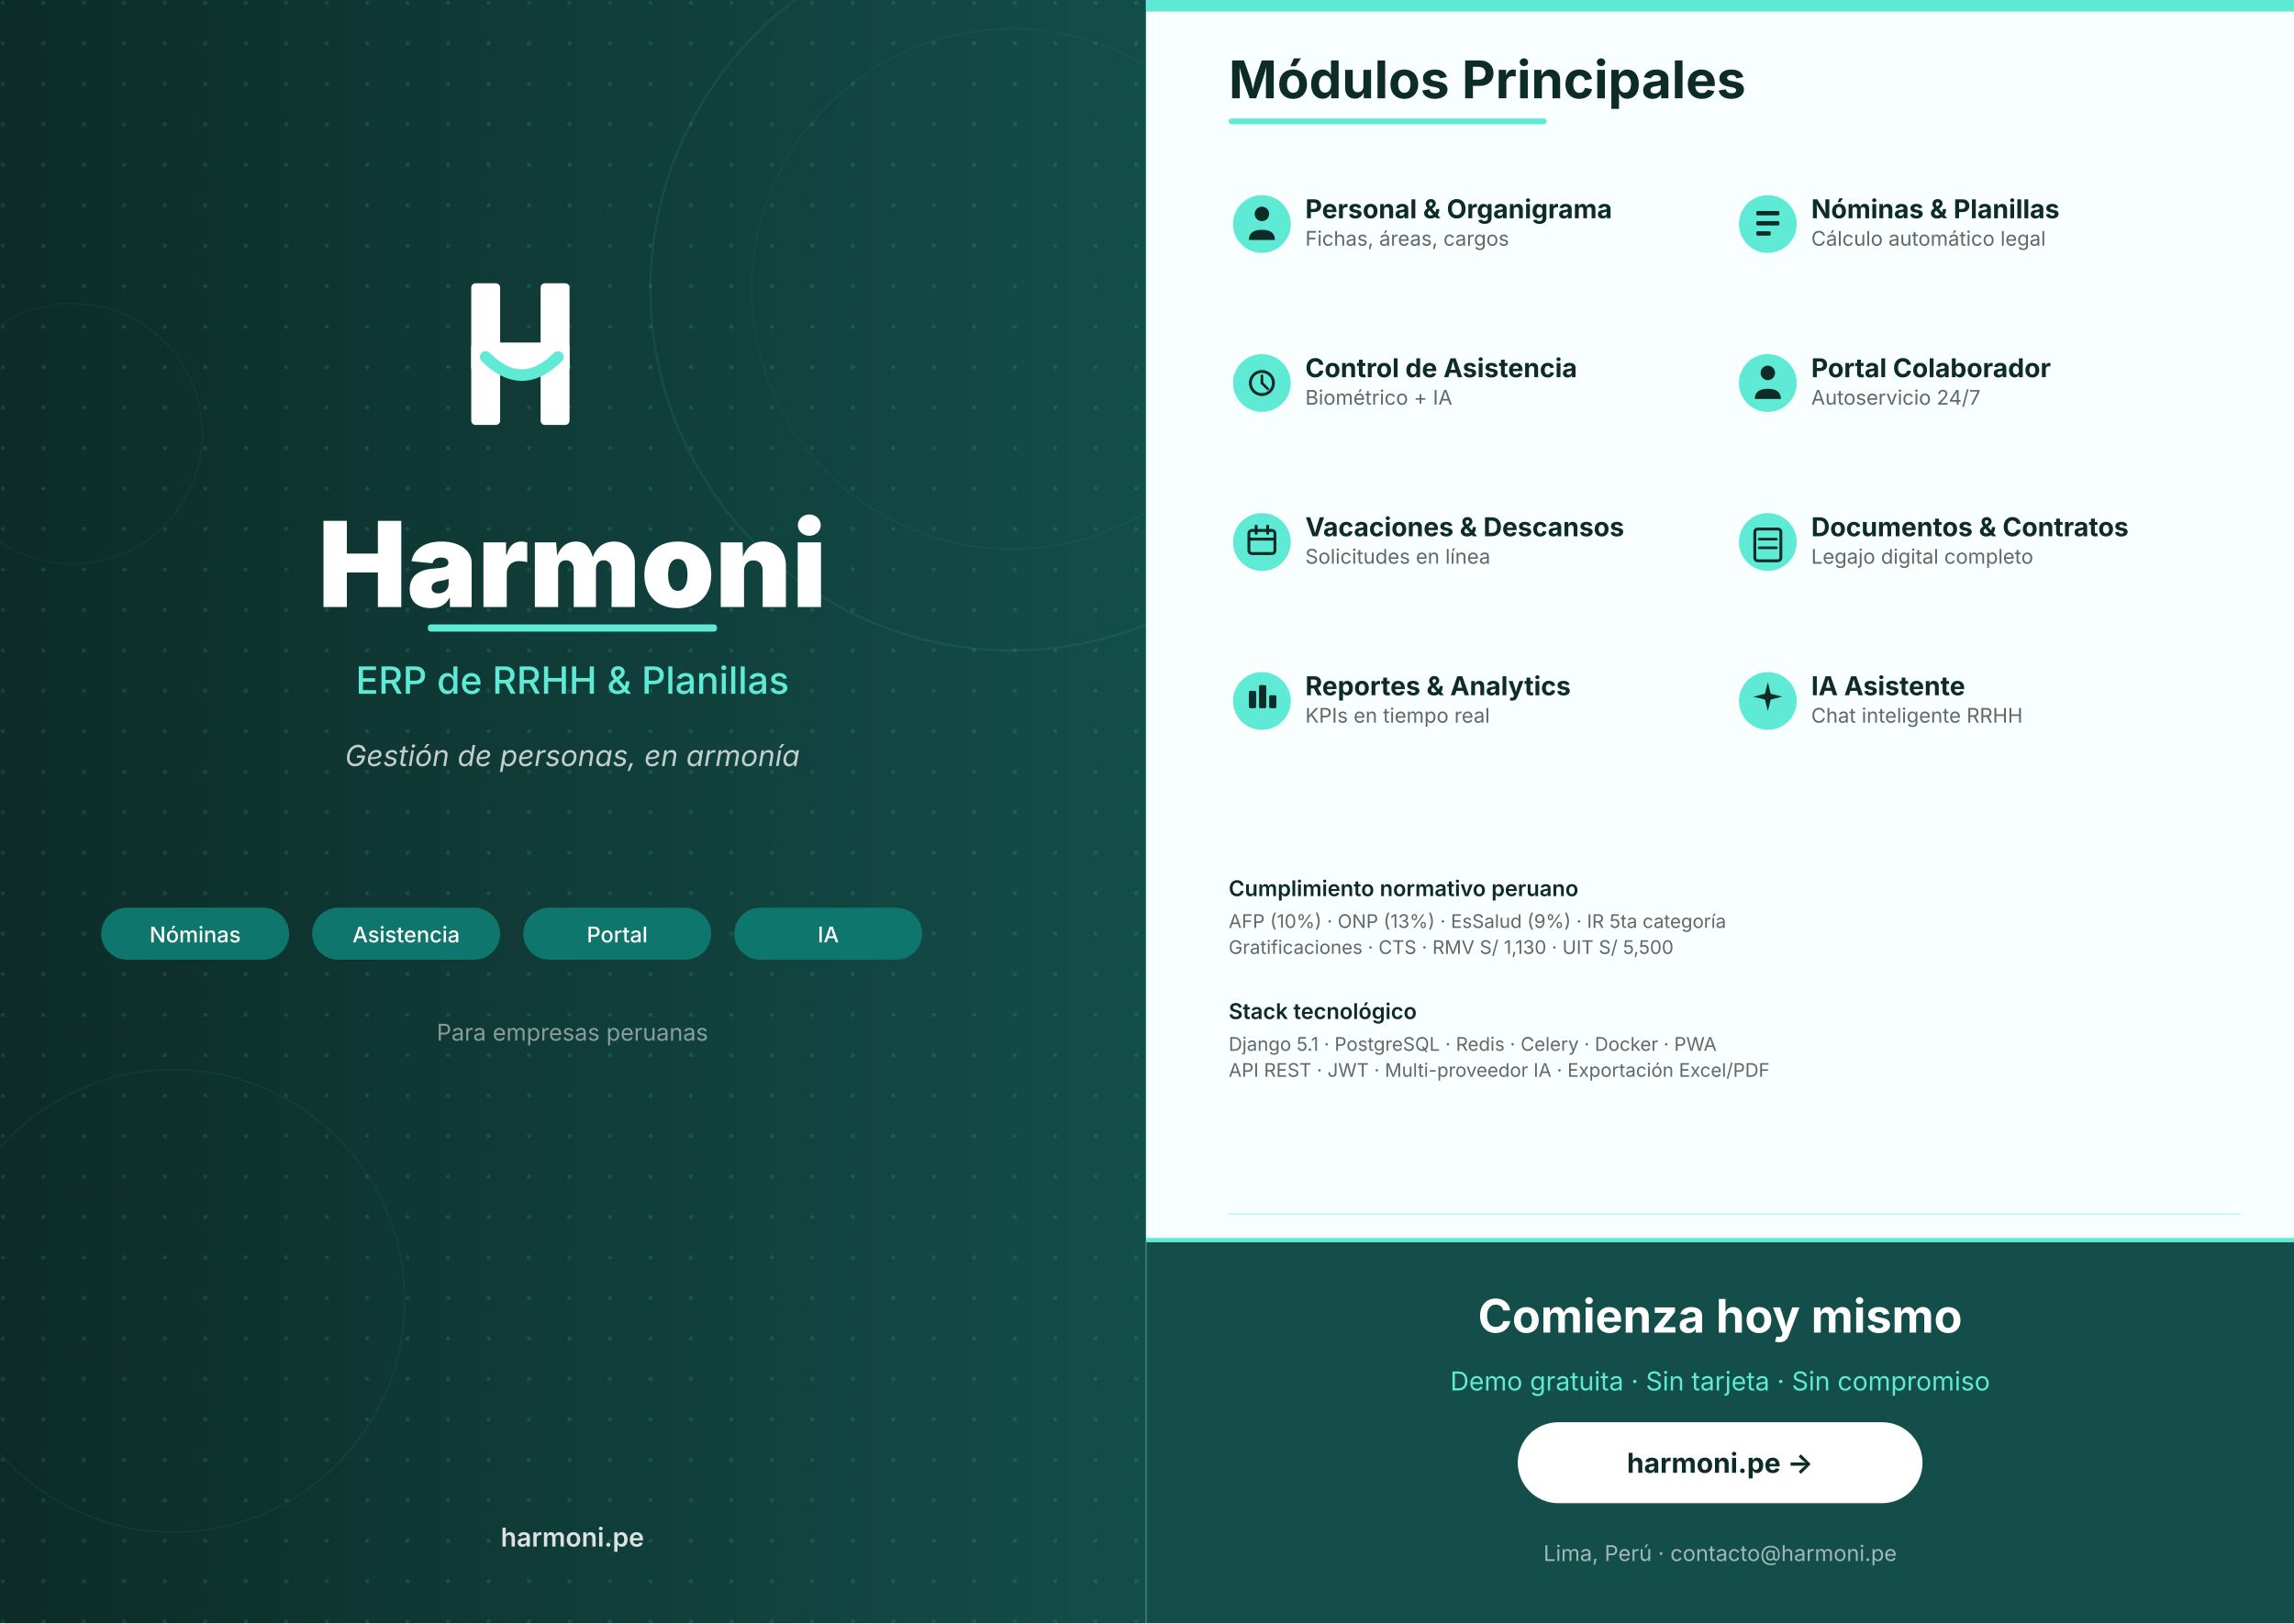
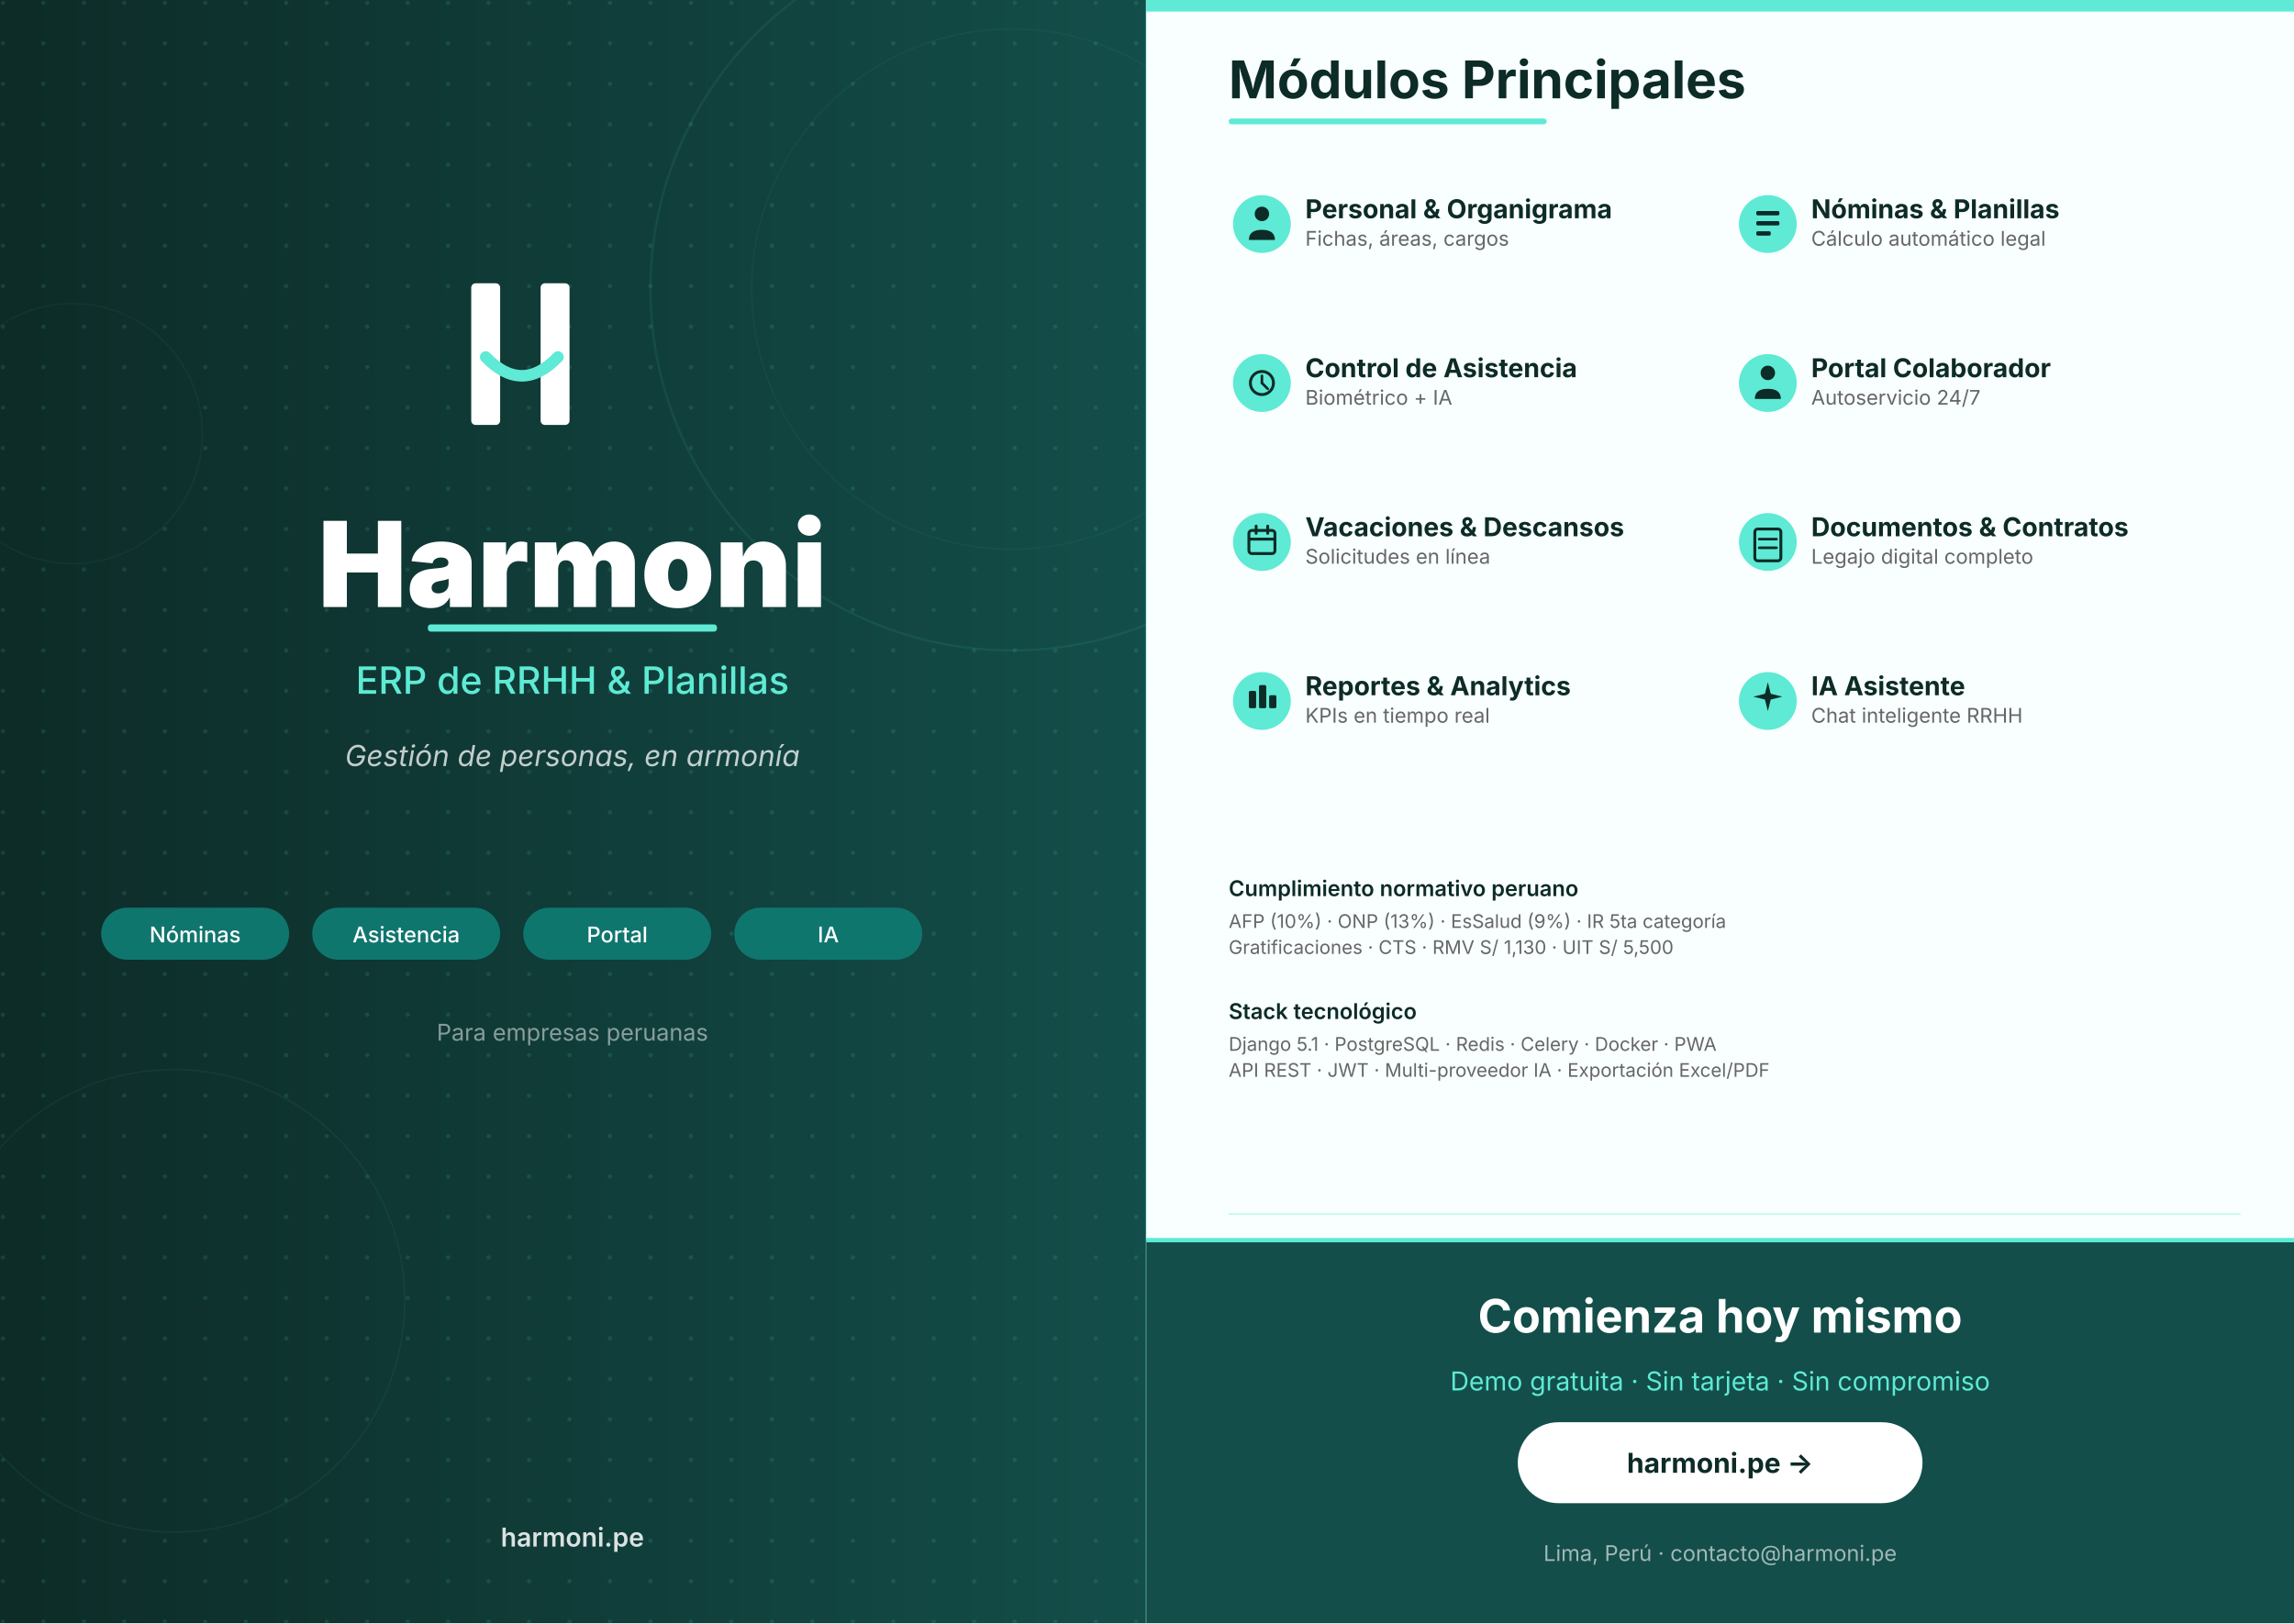
<svg xmlns="http://www.w3.org/2000/svg" width="1587" height="1123" viewBox="0 0 1587 1123" font-family="'Inter', 'Segoe UI', Arial, sans-serif">
  <defs>
    <linearGradient id="coverGrad" x1="0%" y1="0%" x2="100%" y2="0%">
      <stop offset="0%" stop-color="#0d2b27" />
      <stop offset="100%" stop-color="#134e4a" />
    </linearGradient>
    <filter id="cardShadow" x="-5%" y="-5%" width="115%" height="125%">
      <feDropShadow dx="0" dy="2" stdDeviation="5" flood-color="#0d2b27" flood-opacity="0.12" />
    </filter>
    <pattern id="dotGrid" x="0" y="0" width="28" height="28" patternUnits="userSpaceOnUse">
      <circle cx="2" cy="2" r="1.5" fill="#5eead4" opacity="0.12" />
    </pattern>
  </defs>
  <rect x="0" y="0" width="793" height="1123" fill="url(#coverGrad)" />
  <rect x="0" y="0" width="793" height="1123" fill="url(#dotGrid)" />
  <circle cx="700" cy="200" r="250" stroke="#5eead4" stroke-width="1.5" opacity="0.08" fill="none" />
  <circle cx="700" cy="200" r="180" stroke="#5eead4" stroke-width="1" opacity="0.05" fill="none" />
  <circle cx="120" cy="900" r="160" stroke="#5eead4" stroke-width="1" opacity="0.06" fill="none" />
  <circle cx="50" cy="300" r="90" stroke="#5eead4" stroke-width="1" opacity="0.05" fill="none" />
  <rect x="326" y="196" width="20" height="98" fill="white" rx="3" />
  <rect x="374" y="196" width="20" height="98" fill="white" rx="3" />
-   <rect x="326" y="237" width="68" height="20" fill="white" rx="3" />
-   <path d="M 336,247 Q 361,272 386,247" stroke="#5eead4" stroke-width="8" fill="none" stroke-linecap="round" />
+   <path d="M 336,247 Q 361,273 386,247" stroke="#5eead4" stroke-width="8" fill="none" stroke-linecap="round" />
  <text x="396" y="420" font-size="82" font-weight="900" fill="white" text-anchor="middle">Harmoni</text>
  <rect x="296" y="432" width="200" height="5" fill="#5eead4" rx="2" />
  <text x="396" y="480" font-size="26" fill="#5eead4" text-anchor="middle" font-weight="500">ERP de RRHH &amp; Planillas</text>
  <text x="396" y="530" font-size="20" fill="rgba(255,255,255,0.75)" text-anchor="middle" font-style="italic">Gestión de personas, en armonía</text>
  <rect x="70" y="628" width="130" height="36" fill="#0f766e" rx="18" />
  <text x="135" y="652" font-size="15" fill="white" text-anchor="middle" font-weight="500">Nóminas</text>
  <rect x="216" y="628" width="130" height="36" fill="#0f766e" rx="18" />
  <text x="281" y="652" font-size="15" fill="white" text-anchor="middle" font-weight="500">Asistencia</text>
  <rect x="362" y="628" width="130" height="36" fill="#0f766e" rx="18" />
  <text x="427" y="652" font-size="15" fill="white" text-anchor="middle" font-weight="500">Portal</text>
  <rect x="508" y="628" width="130" height="36" fill="#0f766e" rx="18" />
  <text x="573" y="652" font-size="15" fill="white" text-anchor="middle" font-weight="500">IA</text>
  <text x="396" y="720" font-size="16" fill="rgba(255,255,255,0.5)" text-anchor="middle">Para empresas peruanas</text>
  <text x="396" y="1070" font-size="18" fill="white" text-anchor="middle" font-weight="600" opacity="0.85">harmoni.pe</text>
  <line x1="793" y1="0" x2="793" y2="1123" stroke="#5eead4" stroke-width="1.5" opacity="0.3" />
  <rect x="793" y="0" width="794" height="1123" fill="#f8fffe" />
  <rect x="793" y="0" width="794" height="8" fill="#5eead4" />
  <text x="850" y="68" font-size="36" font-weight="700" fill="#0d2b27">Módulos Principales</text>
  <rect x="850" y="82" width="220" height="4" fill="#5eead4" rx="2" />
  <circle cx="873" cy="155" r="20" fill="#5eead4" />
  <circle cx="873" cy="148" r="5" fill="#0d2b27" />
  <path d="M 864,166 Q 864,159 873,159 Q 882,159 882,166" fill="#0d2b27" />
  <text x="903" y="151" font-size="18" font-weight="700" fill="#0d2b27">Personal &amp; Organigrama</text>
  <text x="903" y="170" font-size="14" fill="#666666">Fichas, áreas, cargos</text>
  <circle cx="1223" cy="155" r="20" fill="#5eead4" />
  <rect x="1215" y="146" width="16" height="3" fill="#0d2b27" rx="1" />
  <rect x="1215" y="153" width="16" height="3" fill="#0d2b27" rx="1" />
  <rect x="1215" y="160" width="10" height="3" fill="#0d2b27" rx="1" />
  <text x="1253" y="151" font-size="18" font-weight="700" fill="#0d2b27">Nóminas &amp; Planillas</text>
  <text x="1253" y="170" font-size="14" fill="#666666">Cálculo automático legal</text>
  <circle cx="873" cy="265" r="20" fill="#5eead4" />
  <circle cx="873" cy="265" r="8" fill="none" stroke="#0d2b27" stroke-width="2" />
  <line x1="873" y1="260" x2="873" y2="265" stroke="#0d2b27" stroke-width="1.8" stroke-linecap="round" />
  <line x1="873" y1="265" x2="877" y2="269" stroke="#0d2b27" stroke-width="1.8" stroke-linecap="round" />
  <text x="903" y="261" font-size="18" font-weight="700" fill="#0d2b27">Control de Asistencia</text>
  <text x="903" y="280" font-size="14" fill="#666666">Biométrico + IA</text>
  <circle cx="1223" cy="265" r="20" fill="#5eead4" />
  <circle cx="1223" cy="258" r="5" fill="#0d2b27" />
  <path d="M 1214,276 Q 1214,269 1223,269 Q 1232,269 1232,276" fill="#0d2b27" />
  <text x="1253" y="261" font-size="18" font-weight="700" fill="#0d2b27">Portal Colaborador</text>
  <text x="1253" y="280" font-size="14" fill="#666666">Autoservicio 24/7</text>
  <circle cx="873" cy="375" r="20" fill="#5eead4" />
  <rect x="864" y="367" width="18" height="16" fill="none" stroke="#0d2b27" stroke-width="2" rx="2" />
  <line x1="864" y1="373" x2="882" y2="373" stroke="#0d2b27" stroke-width="2" />
  <line x1="869" y1="364" x2="869" y2="369" stroke="#0d2b27" stroke-width="2" stroke-linecap="round" />
  <line x1="877" y1="364" x2="877" y2="369" stroke="#0d2b27" stroke-width="2" stroke-linecap="round" />
  <text x="903" y="371" font-size="18" font-weight="700" fill="#0d2b27">Vacaciones &amp; Descansos</text>
  <text x="903" y="390" font-size="14" fill="#666666">Solicitudes en línea</text>
  <circle cx="1223" cy="375" r="20" fill="#5eead4" />
  <rect x="1214" y="366" width="18" height="22" fill="none" stroke="#0d2b27" stroke-width="2" rx="2" />
  <line x1="1217" y1="373" x2="1229" y2="373" stroke="#0d2b27" stroke-width="1.8" stroke-linecap="round" />
  <line x1="1217" y1="379" x2="1229" y2="379" stroke="#0d2b27" stroke-width="1.8" stroke-linecap="round" />
  <text x="1253" y="371" font-size="18" font-weight="700" fill="#0d2b27">Documentos &amp; Contratos</text>
  <text x="1253" y="390" font-size="14" fill="#666666">Legajo digital completo</text>
  <circle cx="873" cy="485" r="20" fill="#5eead4" />
  <rect x="864" y="478" width="5" height="12" fill="#0d2b27" rx="1" />
  <rect x="871" y="474" width="5" height="16" fill="#0d2b27" rx="1" />
  <rect x="878" y="481" width="5" height="9" fill="#0d2b27" rx="1" />
  <text x="903" y="481" font-size="18" font-weight="700" fill="#0d2b27">Reportes &amp; Analytics</text>
  <text x="903" y="500" font-size="14" fill="#666666">KPIs en tiempo real</text>
  <circle cx="1223" cy="485" r="20" fill="#5eead4" />
  <polygon points="1223,472 1225,480 1233,482 1225,484 1223,492 1221,484 1213,482 1221,480" fill="#0d2b27" />
  <text x="1253" y="481" font-size="18" font-weight="700" fill="#0d2b27">IA Asistente</text>
  <text x="1253" y="500" font-size="14" fill="#666666">Chat inteligente RRHH</text>
  <line x1="850" y1="840" x2="1550" y2="840" stroke="#5eead4" stroke-width="1" opacity="0.4" />
  <text x="850" y="620" font-size="15" fill="#0d2b27" font-weight="600">Cumplimiento normativo peruano</text>
  <text x="850" y="642" font-size="13" fill="#666666">AFP (10%) · ONP (13%) · EsSalud (9%) · IR 5ta categoría</text>
  <text x="850" y="660" font-size="13" fill="#666666">Gratificaciones · CTS · RMV S/ 1,130 · UIT S/ 5,500</text>
  <text x="850" y="705" font-size="15" fill="#0d2b27" font-weight="600">Stack tecnológico</text>
  <text x="850" y="727" font-size="13" fill="#666666">Django 5.1 · PostgreSQL · Redis · Celery · Docker · PWA</text>
  <text x="850" y="745" font-size="13" fill="#666666">API REST · JWT · Multi-proveedor IA · Exportación Excel/PDF</text>
  <rect x="793" y="858" width="794" height="265" fill="#134e4a" />
  <line x1="793" y1="858" x2="1587" y2="858" stroke="#5eead4" stroke-width="3" />
  <text x="1190" y="922" font-size="32" font-weight="700" fill="white" text-anchor="middle">Comienza hoy mismo</text>
  <text x="1190" y="962" font-size="18" fill="#5eead4" text-anchor="middle">Demo gratuita · Sin tarjeta · Sin compromiso</text>
  <rect x="1050" y="984" width="280" height="56" fill="white" rx="28" />
  <text x="1190" y="1019" font-size="19" font-weight="700" fill="#0d2b27" text-anchor="middle">harmoni.pe →</text>
  <text x="1190" y="1080" font-size="15" fill="white" text-anchor="middle" opacity="0.6">Lima, Perú  ·  contacto@harmoni.pe</text>
</svg>
